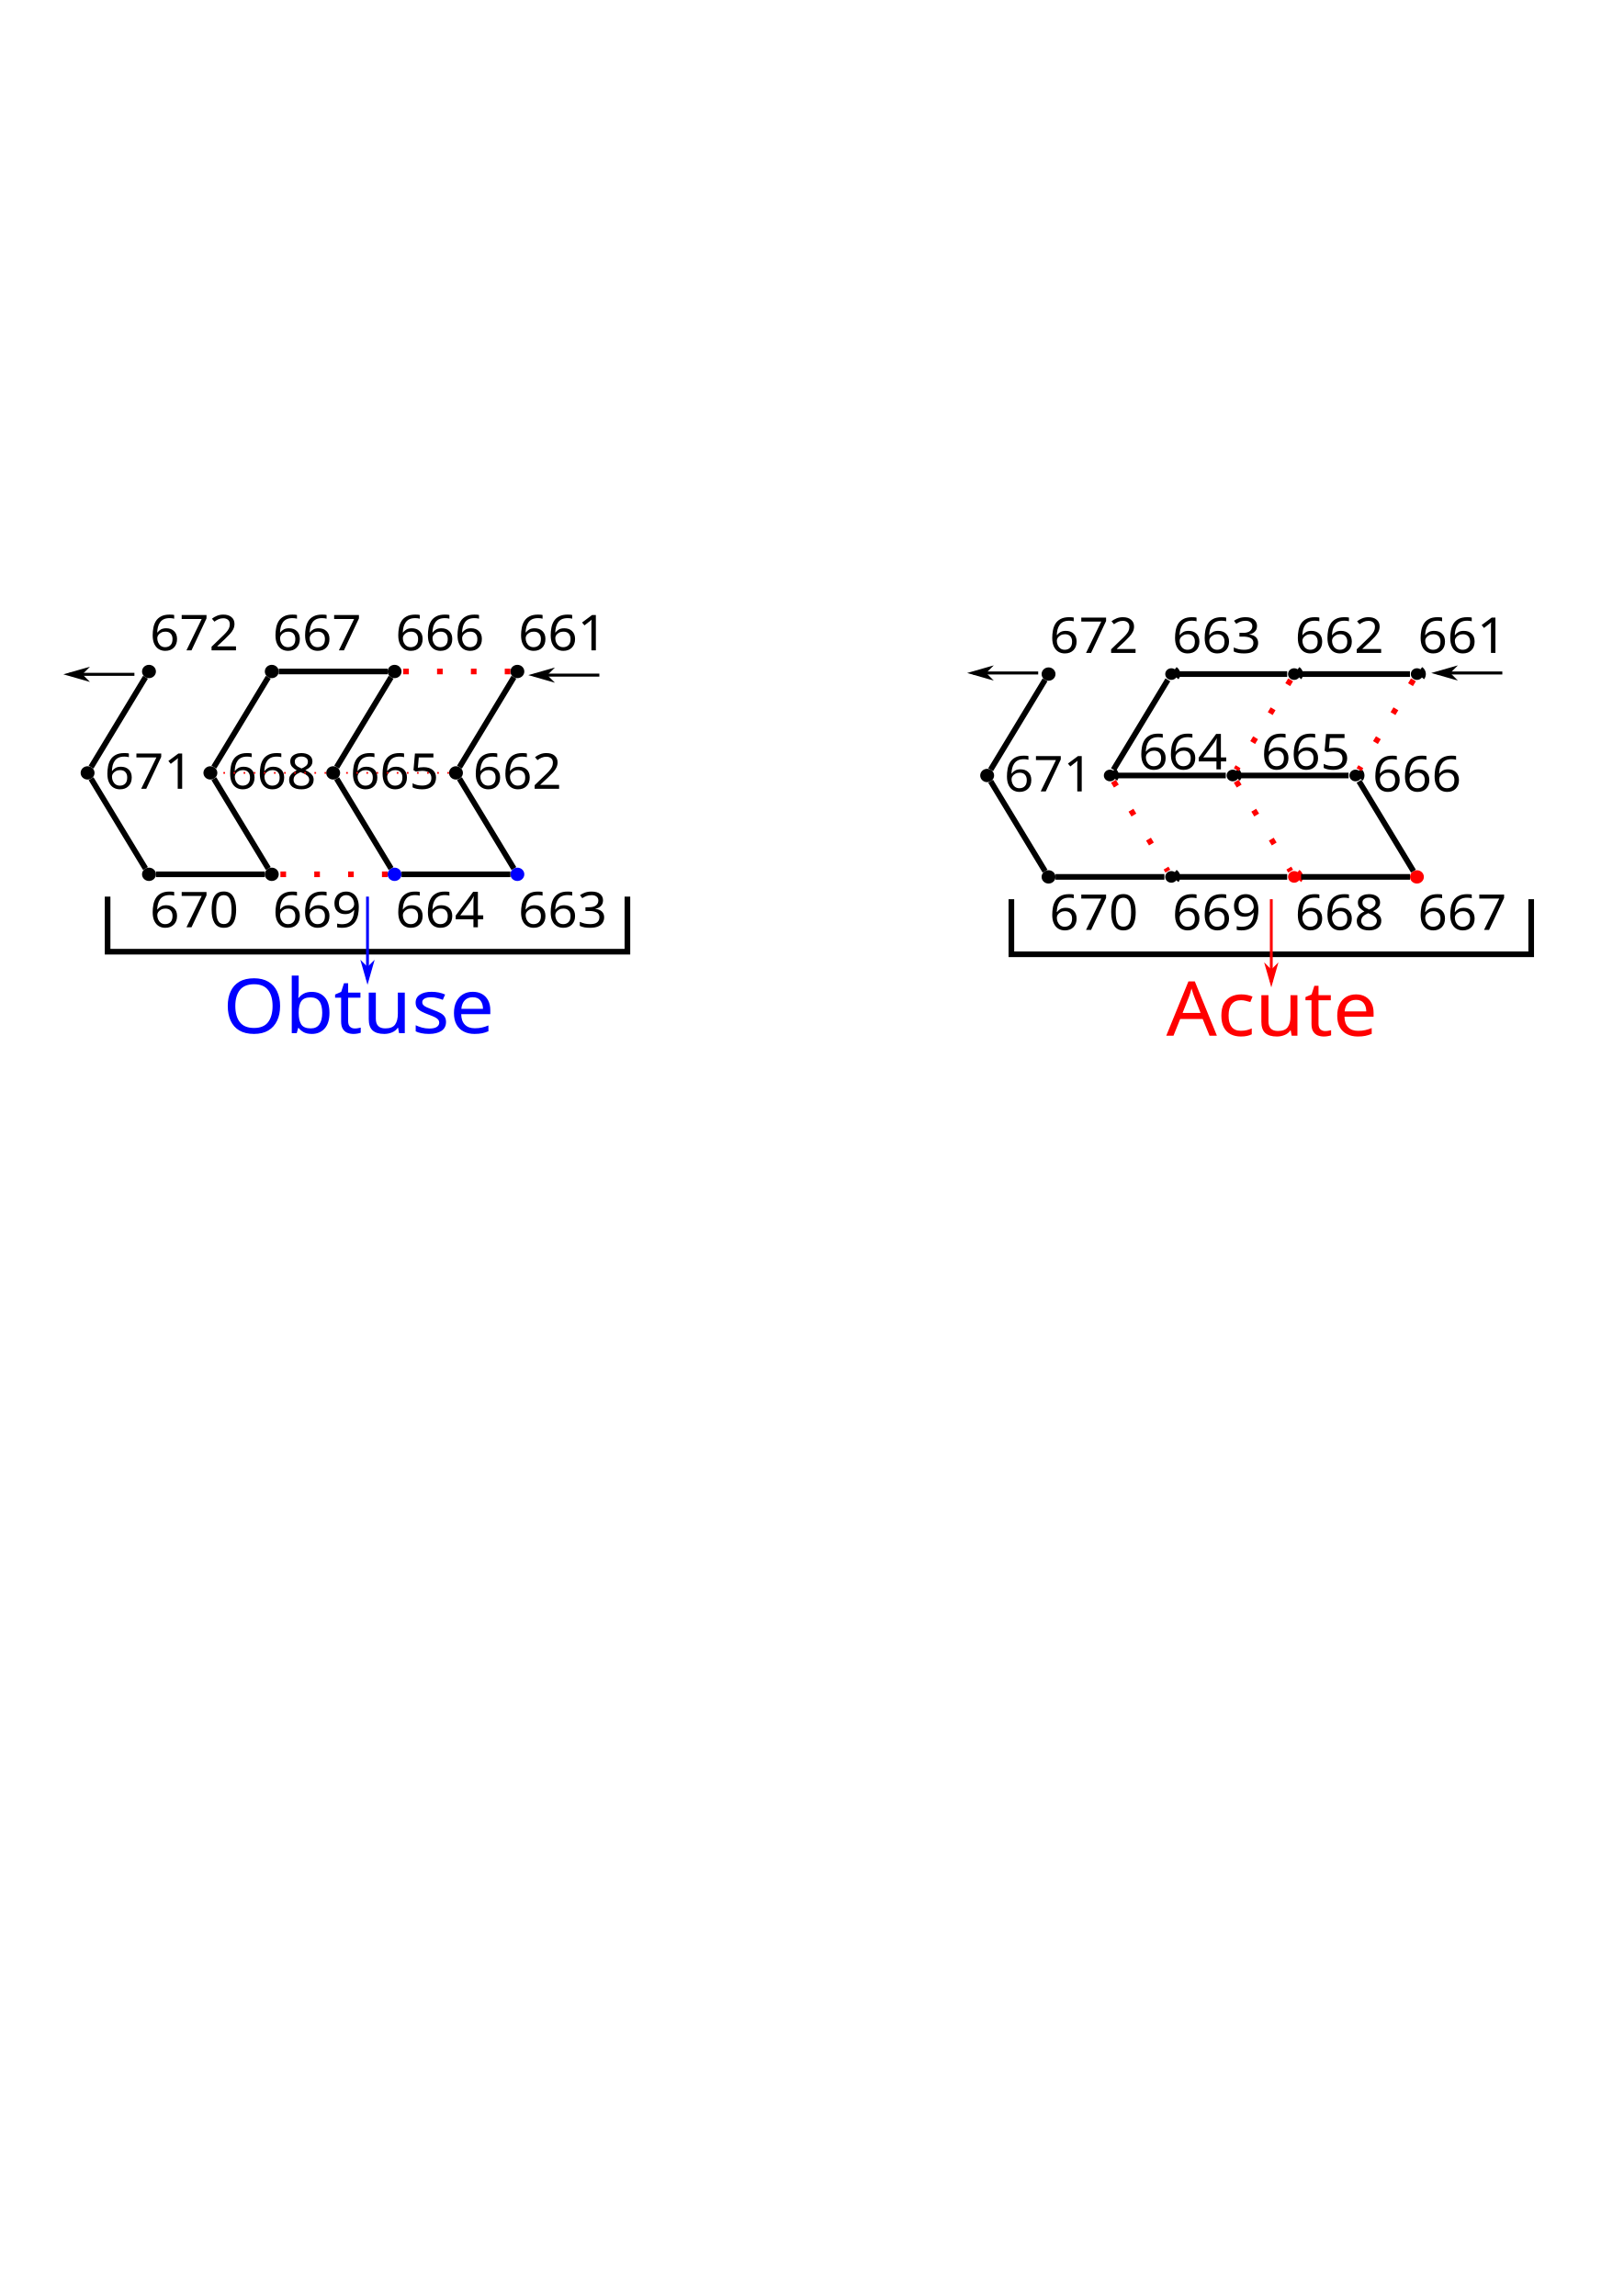
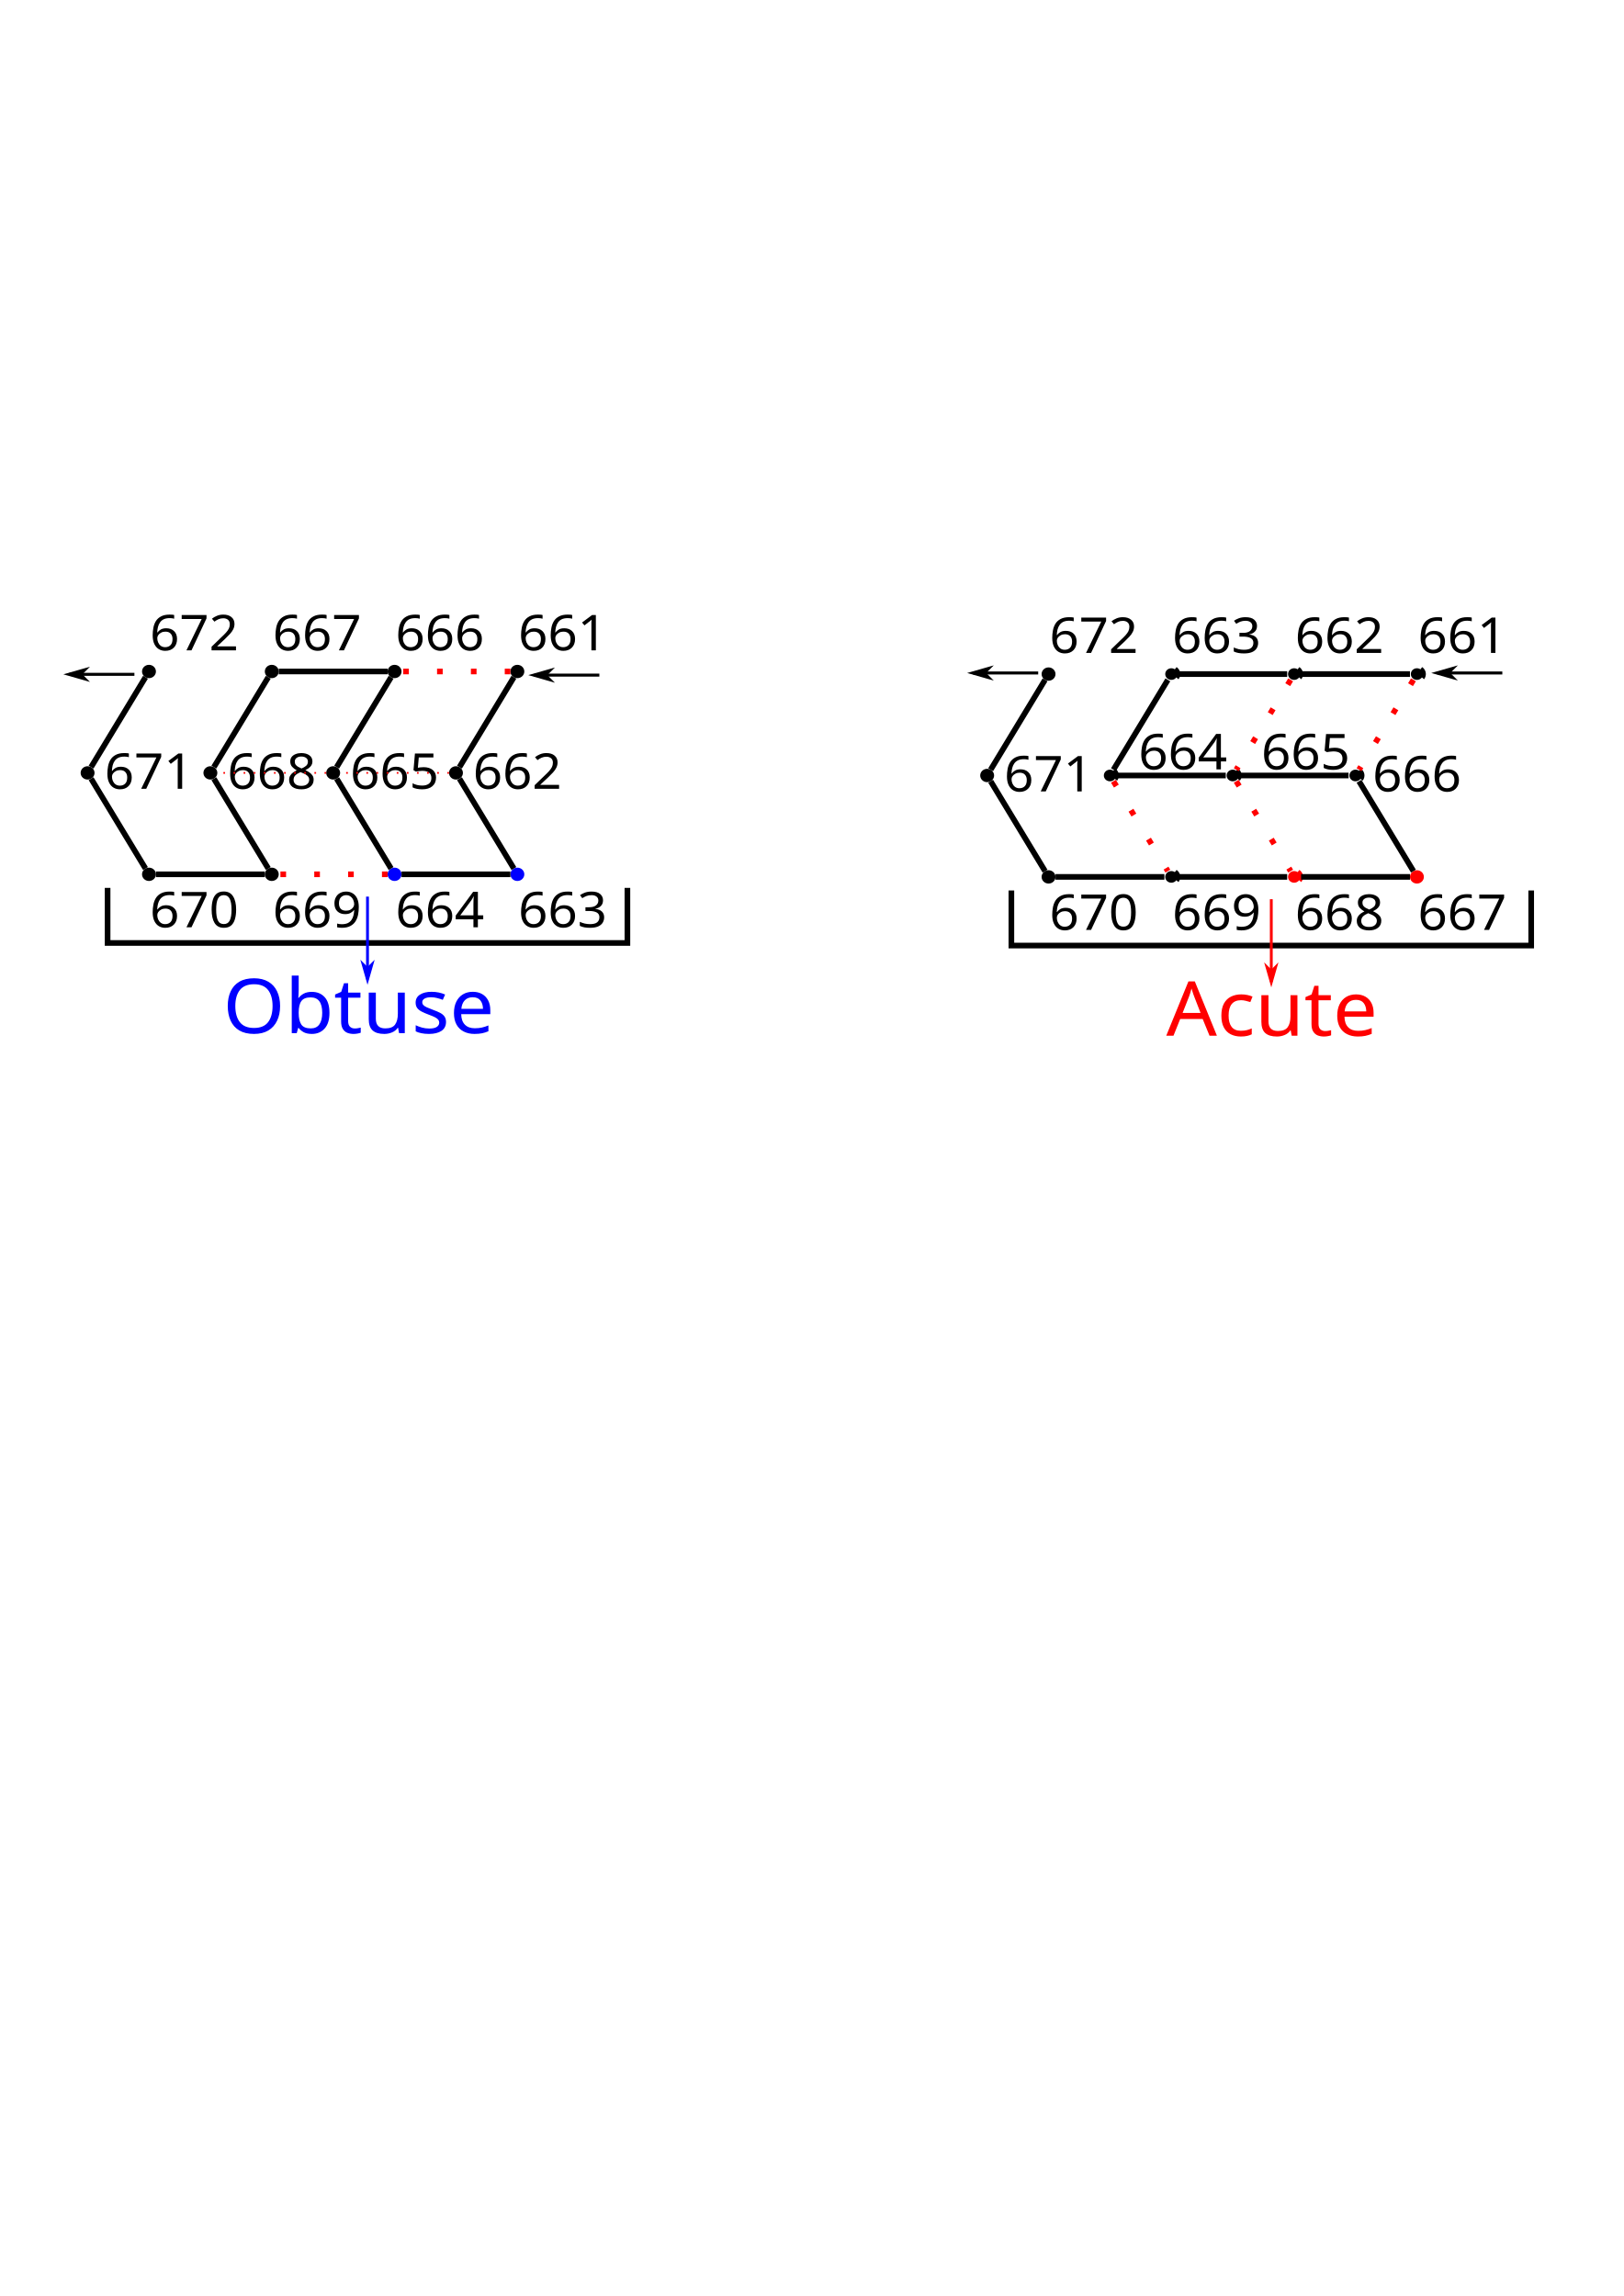
<svg xmlns="http://www.w3.org/2000/svg" width="210mm" height="297mm" viewBox="0 0 744.094 1052.362" id="svg12382" version="1.1">
  <defs id="defs12384">
    <marker style="overflow:visible;" id="marker18032" refX="0.0" refY="0.0" orient="auto">
      <path transform="scale(0.4) rotate(180) translate(10,0)" style="fill-rule:evenodd;stroke:#ff0000;stroke-width:1pt;stroke-opacity:1;fill:#ff0000;fill-opacity:1" d="M 0.0,0.0 L 5.0,-5.0 L -12.5,0.0 L 5.0,5.0 L 0.0,0.0 z " id="path18034" />
    </marker>
    <marker orient="auto" refY="0.0" refX="0.0" id="marker17972" style="overflow:visible;">
      <path id="path17974" d="M 0.0,0.0 L 5.0,-5.0 L -12.5,0.0 L 5.0,5.0 L 0.0,0.0 z " style="fill-rule:evenodd;stroke:#0000ff;stroke-width:1pt;stroke-opacity:1;fill:#0000ff;fill-opacity:1" transform="scale(0.4) rotate(180) translate(10,0)" />
    </marker>
    <marker style="overflow:visible;" id="marker17061" refX="0.0" refY="0.0" orient="auto">
      <path transform="scale(0.4) rotate(180) translate(10,0)" style="fill-rule:evenodd;stroke:#000000;stroke-width:1pt;stroke-opacity:1;fill:#000000;fill-opacity:1" d="M 0.0,0.0 L 5.0,-5.0 L -12.5,0.0 L 5.0,5.0 L 0.0,0.0 z " id="path17063" />
    </marker>
    <marker orient="auto" refY="0.0" refX="0.0" id="marker16333" style="overflow:visible;">
      <path id="path16335" d="M 0.0,0.0 L 5.0,-5.0 L -12.5,0.0 L 5.0,5.0 L 0.0,0.0 z " style="fill-rule:evenodd;stroke:#000000;stroke-width:1pt;stroke-opacity:1;fill:#000000;fill-opacity:1" transform="scale(0.4) rotate(180) translate(10,0)" />
    </marker>
    <marker style="overflow:visible;" id="marker15497" refX="0.0" refY="0.0" orient="auto">
      <path transform="scale(0.4) rotate(180) translate(10,0)" style="fill-rule:evenodd;stroke:#000000;stroke-width:1pt;stroke-opacity:1;fill:#000000;fill-opacity:1" d="M 0.0,0.0 L 5.0,-5.0 L -12.5,0.0 L 5.0,5.0 L 0.0,0.0 z " id="path15499" />
    </marker>
    <marker orient="auto" refY="0.0" refX="0.0" id="Arrow1Mend" style="overflow:visible;">
      <path id="path14784" d="M 0.0,0.0 L 5.0,-5.0 L -12.5,0.0 L 5.0,5.0 L 0.0,0.0 z " style="fill-rule:evenodd;stroke:#000000;stroke-width:1pt;stroke-opacity:1;fill:#000000;fill-opacity:1" transform="scale(0.4) rotate(180) translate(10,0)" />
    </marker>
    <marker orient="auto" refY="0.0" refX="0.0" id="Arrow1Lend" style="overflow:visible;">
      <path id="path14778" d="M 0.0,0.0 L 5.0,-5.0 L -12.5,0.0 L 5.0,5.0 L 0.0,0.0 z " style="fill-rule:evenodd;stroke:#000000;stroke-width:1pt;stroke-opacity:1;fill:#000000;fill-opacity:1" transform="scale(0.8) rotate(180) translate(12.5,0)" />
    </marker>
    <clipPath id="clipPath12967" clipPathUnits="userSpaceOnUse">
      <path id="path12969" d="M 0,0 612,0 612,792 0,792 0,0 Z" />
    </clipPath>
  </defs>
  <g id="layer1">
    <g transform="matrix(2.16,0,0,-2.16,-186.9042,1405.076)" id="g12959">
      <g id="g12961" />
      <g id="g12963">
        <g clip-path="url(#clipPath12967)" id="g12965">
          <g id="g19782">
            <path id="path13331" style="fill:#0000ff;fill-opacity:1;fill-rule:nonzero;stroke:#0000ff;stroke-width:0.358;stroke-linecap:butt;stroke-linejoin:miter;stroke-miterlimit:10;stroke-dasharray:none;stroke-opacity:1" d="m 197.59,464.972 c 0,0.682 -0.58,1.235 -1.295,1.235 -0.715,0 -1.295,-0.553 -1.295,-1.235 0,-0.682 0.58,-1.235 1.295,-1.235 0.715,0 1.295,0.553 1.295,1.235 z" />
            <text y="-464.584" x="191.882" id="text13335" style="font-variant:normal;font-weight:normal;font-size:10.731px;font-family:CMR12;-inkscape-font-specification:CMR12;writing-mode:lr-tb;fill:#000000;fill-opacity:1;fill-rule:nonzero;stroke:none" transform="scale(1.023922,-0.9766365)">
              <tspan id="tspan13337" y="-464.584" x="191.882 197.135 202.389">663</tspan>
            </text>
            <path id="path13341" style="fill:#000000;fill-opacity:1;fill-rule:nonzero;stroke:#000000;stroke-width:0.358;stroke-linecap:butt;stroke-linejoin:miter;stroke-miterlimit:10;stroke-dasharray:none;stroke-opacity:1" d="m 184.564,486.492 c 0,0.682 -0.58,1.235 -1.295,1.235 -0.715,0 -1.295,-0.553 -1.295,-1.235 0,-0.682 0.58,-1.235 1.295,-1.235 0.715,0 1.295,0.553 1.295,1.235 z" />
            <text y="-494.672" x="182.496" id="text13345" style="font-variant:normal;font-weight:normal;font-size:10.731px;font-family:CMR12;-inkscape-font-specification:CMR12;writing-mode:lr-tb;fill:#000000;fill-opacity:1;fill-rule:nonzero;stroke:none" transform="scale(1.023922,-0.9766365)">
              <tspan id="tspan13347" y="-494.672" x="182.496 187.75 193.003">662</tspan>
            </text>
            <path id="path13351" style="fill:#000000;fill-opacity:1;fill-rule:nonzero;stroke:#000000;stroke-width:0.358;stroke-linecap:butt;stroke-linejoin:miter;stroke-miterlimit:10;stroke-dasharray:none;stroke-opacity:1" d="m 171.537,508.011 c 0,0.682 -0.58,1.235 -1.295,1.235 -0.715,0 -1.295,-0.553 -1.295,-1.235 0,-0.682 0.58,-1.235 1.295,-1.235 0.715,0 1.295,0.553 1.295,1.235 z" />
            <text y="-524.76" x="166.438" id="text13355" style="font-variant:normal;font-weight:normal;font-size:10.731px;font-family:CMR12;-inkscape-font-specification:CMR12;writing-mode:lr-tb;fill:#000000;fill-opacity:1;fill-rule:nonzero;stroke:none" transform="scale(1.023922,-0.9766365)">
              <tspan id="tspan13357" y="-524.76" x="166.438 171.692 176.946">666</tspan>
            </text>
            <path id="path13361" style="fill:#000000;fill-opacity:1;fill-rule:nonzero;stroke:#000000;stroke-width:0.358;stroke-linecap:butt;stroke-linejoin:miter;stroke-miterlimit:10;stroke-dasharray:none;stroke-opacity:1" d="m 197.59,508.011 c 0,0.682 -0.58,1.235 -1.295,1.235 -0.715,0 -1.295,-0.553 -1.295,-1.235 0,-0.682 0.58,-1.235 1.295,-1.235 0.715,0 1.295,0.553 1.295,1.235 z" />
            <text y="-524.76" x="191.882" id="text13365" style="font-variant:normal;font-weight:normal;font-size:10.731px;font-family:CMR12;-inkscape-font-specification:CMR12;writing-mode:lr-tb;fill:#000000;fill-opacity:1;fill-rule:nonzero;stroke:none" transform="scale(1.023922,-0.9766365)">
              <tspan id="tspan13367" y="-524.76" x="191.882 197.135 202.389">661</tspan>
            </text>
            <path id="path13371" style="fill:#000000;fill-opacity:1;fill-rule:nonzero;stroke:#000000;stroke-width:0.358;stroke-linecap:butt;stroke-linejoin:miter;stroke-miterlimit:10;stroke-dasharray:none;stroke-opacity:1" d="m 145.485,508.011 c 0,0.682 -0.58,1.235 -1.295,1.235 -0.715,0 -1.295,-0.553 -1.295,-1.235 0,-0.682 0.58,-1.235 1.295,-1.235 0.715,0 1.295,0.553 1.295,1.235 z" />
            <text y="-524.76" x="140.995" id="text13375" style="font-variant:normal;font-weight:normal;font-size:10.731px;font-family:CMR12;-inkscape-font-specification:CMR12;writing-mode:lr-tb;fill:#000000;fill-opacity:1;fill-rule:nonzero;stroke:none" transform="scale(1.023922,-0.9766365)">
              <tspan id="tspan13377" y="-524.76" x="140.995 146.248 151.502">667</tspan>
            </text>
            <path id="path13381" style="fill:#000000;fill-opacity:1;fill-rule:nonzero;stroke:#000000;stroke-width:0.358;stroke-linecap:butt;stroke-linejoin:miter;stroke-miterlimit:10;stroke-dasharray:none;stroke-opacity:1" d="m 119.433,508.011 c 0,0.682 -0.58,1.235 -1.295,1.235 -0.715,0 -1.295,-0.553 -1.295,-1.235 0,-0.682 0.58,-1.235 1.295,-1.235 0.715,0 1.295,0.553 1.295,1.235 z" />
            <text y="-524.76" x="115.551" id="text13385" style="font-variant:normal;font-weight:normal;font-size:10.731px;font-family:CMR12;-inkscape-font-specification:CMR12;writing-mode:lr-tb;fill:#000000;fill-opacity:1;fill-rule:nonzero;stroke:none" transform="scale(1.023922,-0.9766365)">
              <tspan id="tspan13387" y="-524.76" x="115.551 120.805 126.058">672</tspan>
            </text>
            <path id="path13391" style="fill:#000000;fill-opacity:1;fill-rule:nonzero;stroke:#000000;stroke-width:0.358;stroke-linecap:butt;stroke-linejoin:miter;stroke-miterlimit:10;stroke-dasharray:none;stroke-opacity:1" d="m 158.511,486.492 c 0,0.682 -0.58,1.235 -1.295,1.235 -0.715,0 -1.295,-0.553 -1.295,-1.235 0,-0.682 0.58,-1.235 1.295,-1.235 0.715,0 1.295,0.553 1.295,1.235 z" />
            <text y="-494.672" x="157.052" id="text13395" style="font-variant:normal;font-weight:normal;font-size:10.731px;font-family:CMR12;-inkscape-font-specification:CMR12;writing-mode:lr-tb;fill:#000000;fill-opacity:1;fill-rule:nonzero;stroke:none" transform="scale(1.023922,-0.9766365)">
              <tspan id="tspan13397" y="-494.672" x="157.052 162.306 167.56">665</tspan>
            </text>
            <path id="path13401" style="fill:#000000;fill-opacity:1;fill-rule:nonzero;stroke:#000000;stroke-width:0.358;stroke-linecap:butt;stroke-linejoin:miter;stroke-miterlimit:10;stroke-dasharray:none;stroke-opacity:1" d="m 132.459,486.492 c 0,0.682 -0.58,1.235 -1.295,1.235 -0.715,0 -1.295,-0.553 -1.295,-1.235 0,-0.682 0.58,-1.235 1.295,-1.235 0.715,0 1.295,0.553 1.295,1.235 z" />
            <text y="-494.672" x="131.609" id="text13405" style="font-variant:normal;font-weight:normal;font-size:10.731px;font-family:CMR12;-inkscape-font-specification:CMR12;writing-mode:lr-tb;fill:#000000;fill-opacity:1;fill-rule:nonzero;stroke:none" transform="scale(1.023922,-0.9766365)">
              <tspan id="tspan13407" y="-494.672" x="131.609 136.862 142.116">668</tspan>
            </text>
            <path id="path13411" style="fill:#000000;fill-opacity:1;fill-rule:nonzero;stroke:#000000;stroke-width:0.358;stroke-linecap:butt;stroke-linejoin:miter;stroke-miterlimit:10;stroke-dasharray:none;stroke-opacity:1" d="m 106.407,486.492 c 0,0.682 -0.58,1.235 -1.295,1.235 -0.715,0 -1.295,-0.553 -1.295,-1.235 0,-0.682 0.58,-1.235 1.295,-1.235 0.715,0 1.295,0.553 1.295,1.235 z" />
            <text y="-494.672" x="106.165" id="text13415" style="font-variant:normal;font-weight:normal;font-size:10.731px;font-family:CMR12;-inkscape-font-specification:CMR12;writing-mode:lr-tb;fill:#000000;fill-opacity:1;fill-rule:nonzero;stroke:none" transform="scale(1.023922,-0.9766365)">
              <tspan id="tspan13417" y="-494.672" x="106.165 111.419 116.672">671</tspan>
            </text>
            <path id="path13421" style="fill:#0000ff;fill-opacity:1;fill-rule:nonzero;stroke:#0000ff;stroke-width:0.358;stroke-linecap:butt;stroke-linejoin:miter;stroke-miterlimit:10;stroke-dasharray:none;stroke-opacity:1" d="m 171.537,464.972 c 0,0.682 -0.58,1.235 -1.295,1.235 -0.715,0 -1.295,-0.553 -1.295,-1.235 0,-0.682 0.58,-1.235 1.295,-1.235 0.715,0 1.295,0.553 1.295,1.235 z" />
            <text y="-464.584" x="166.438" id="text13425" style="font-variant:normal;font-weight:normal;font-size:10.731px;font-family:CMR12;-inkscape-font-specification:CMR12;writing-mode:lr-tb;fill:#000000;fill-opacity:1;fill-rule:nonzero;stroke:none" transform="scale(1.023922,-0.9766365)">
              <tspan id="tspan13427" y="-464.584" x="166.438 171.692 176.946">664</tspan>
            </text>
            <path id="path13431" style="fill:#000000;fill-opacity:1;fill-rule:nonzero;stroke:#000000;stroke-width:0.358;stroke-linecap:butt;stroke-linejoin:miter;stroke-miterlimit:10;stroke-dasharray:none;stroke-opacity:1" d="m 145.485,464.972 c 0,0.682 -0.58,1.235 -1.295,1.235 -0.715,0 -1.295,-0.553 -1.295,-1.235 0,-0.682 0.58,-1.235 1.295,-1.235 0.715,0 1.295,0.553 1.295,1.235 z" />
            <text y="-464.584" x="140.995" id="text13435" style="font-variant:normal;font-weight:normal;font-size:10.731px;font-family:CMR12;-inkscape-font-specification:CMR12;writing-mode:lr-tb;fill:#000000;fill-opacity:1;fill-rule:nonzero;stroke:none" transform="scale(1.023922,-0.9766365)">
              <tspan id="tspan13437" y="-464.584" x="140.995 146.248 151.502">669</tspan>
            </text>
            <path id="path13441" style="fill:#000000;fill-opacity:1;fill-rule:nonzero;stroke:#000000;stroke-width:0.358;stroke-linecap:butt;stroke-linejoin:miter;stroke-miterlimit:10;stroke-dasharray:none;stroke-opacity:1" d="m 119.433,464.972 c 0,0.682 -0.58,1.235 -1.295,1.235 -0.715,0 -1.295,-0.553 -1.295,-1.235 0,-0.682 0.58,-1.235 1.295,-1.235 0.715,0 1.295,0.553 1.295,1.235 z" />
            <text y="-464.584" x="115.551" id="text13445" style="font-variant:normal;font-weight:normal;font-size:10.731px;font-family:CMR12;-inkscape-font-specification:CMR12;writing-mode:lr-tb;fill:#000000;fill-opacity:1;fill-rule:nonzero;stroke:none" transform="scale(1.023922,-0.9766365)">
              <tspan id="tspan13447" y="-464.584" x="115.551 120.805 126.058">670</tspan>
            </text>
            <path id="path13451" style="fill:none;stroke:#000000;stroke-width:1.197;stroke-linecap:butt;stroke-linejoin:miter;stroke-miterlimit:10;stroke-dasharray:none;stroke-opacity:1" d="m 195.553,506.787 -11.543,-19.07 m 1e-5,-2.45 11.543,-19.07 m -0.737,-1.225 -23.096,0 m -2.22,1.225 -11.543,19.07 m 0,2.45 11.543,19.07 m -0.737,1.225 -23.096,0 m -2.22,-1.225 -11.543,-19.07 m 2e-5,-2.45 11.543,-19.07 m -0.737,-1.225 -23.096,0 m -2.22,1.225 -11.543,19.07 m 2e-5,2.45 11.543,19.07" />
            <path id="path13455" style="fill:none;stroke:#ff0000;stroke-width:1.197;stroke-linecap:butt;stroke-linejoin:miter;stroke-miterlimit:10;stroke-dasharray:1.197, 5.984;stroke-dashoffset:0;stroke-opacity:1" d="m 194.816,508.011 -23.096,0" />
            <path id="path13459" style="fill:none;stroke:#ff0000;stroke-width:0.358;stroke-linecap:butt;stroke-linejoin:miter;stroke-miterlimit:10;stroke-dasharray:0.358, 1.788;stroke-dashoffset:0;stroke-opacity:1" d="m 181.79,486.492 -23.096,0" />
            <path id="path13463" style="fill:none;stroke:#ff0000;stroke-width:1.197;stroke-linecap:butt;stroke-linejoin:miter;stroke-miterlimit:10;stroke-dasharray:1.197, 5.984;stroke-dashoffset:0;stroke-opacity:1" d="m 168.764,464.972 -23.096,0" />
            <path id="path13467" style="fill:none;stroke:#ff0000;stroke-width:0.358;stroke-linecap:butt;stroke-linejoin:miter;stroke-miterlimit:10;stroke-dasharray:0.358, 1.788;stroke-dashoffset:0;stroke-opacity:1" d="m 155.738,486.492 -23.096,0" />
            <path id="path15387" d="m 213.69,507.241 -13.822,0" style="fill:none;fill-rule:evenodd;stroke:#000000;stroke-width:0.636;stroke-linecap:butt;stroke-linejoin:miter;stroke-miterlimit:4;stroke-dasharray:none;stroke-opacity:1;marker-end:url(#Arrow1Mend)" />
            <path style="fill:none;fill-rule:evenodd;stroke:#000000;stroke-width:0.636;stroke-linecap:butt;stroke-linejoin:miter;stroke-miterlimit:4;stroke-dasharray:none;stroke-opacity:1;marker-end:url(#marker17061)" d="m 115.046,507.408 -13.822,0" id="use17057" />
-             <path id="path17960" d="m 219.642,460.239 0,-11.688 -110.285,0 0,11.688" style="fill:none;fill-rule:evenodd;stroke:#000000;stroke-width:1.197px;stroke-linecap:butt;stroke-linejoin:miter;stroke-opacity:1" />
+             <path id="path17960" d="m 219.642,462.091 0,-11.688 -110.285,0 0,11.688" style="fill:none;fill-rule:evenodd;stroke:#000000;stroke-width:1.197;stroke-linecap:butt;stroke-linejoin:miter;stroke-opacity:1;stroke-miterlimit:4;stroke-dasharray:none" />
            <path id="path17964" d="m 164.499,460.239 0,-17.532" style="fill:none;fill-rule:evenodd;stroke:#0000ff;stroke-width:0.598;stroke-linecap:butt;stroke-linejoin:miter;stroke-miterlimit:4;stroke-dasharray:none;stroke-opacity:1;marker-end:url(#marker17972)" />
            <text transform="scale(1.023922,-0.9766365)" id="text18110" y="-441.586" x="130.703" style="font-style:normal;font-weight:normal;font-size:16.455px;line-height:125%;font-family:sans-serif;letter-spacing:0px;word-spacing:0px;fill:#0000ff;fill-opacity:1;stroke:none;stroke-width:1px;stroke-linecap:butt;stroke-linejoin:miter;stroke-opacity:1" xml:space="preserve">
              <tspan y="-441.586" x="130.703" id="tspan18112">Obtuse</tspan>
            </text>
            <path id="path13471" style="fill:#ff0000;fill-opacity:1;fill-rule:nonzero;stroke:#ff0000;stroke-width:0.358;stroke-linecap:butt;stroke-linejoin:miter;stroke-miterlimit:10;stroke-dasharray:none;stroke-opacity:1" d="m 388.443,464.423 c 0,0.682 -0.58,1.235 -1.295,1.235 -0.715,0 -1.295,-0.553 -1.295,-1.235 0,-0.682 0.58,-1.235 1.295,-1.235 0.715,0 1.295,0.553 1.295,1.235 z" />
            <text y="-464.022" x="378.276" id="text13475" style="font-variant:normal;font-weight:normal;font-size:10.731px;font-family:CMR12;-inkscape-font-specification:CMR12;writing-mode:lr-tb;fill:#000000;fill-opacity:1;fill-rule:nonzero;stroke:none" transform="scale(1.023922,-0.9766365)">
              <tspan id="tspan13477" y="-464.022" x="378.276 383.53 388.784">667</tspan>
            </text>
            <path id="path13481" style="fill:#000000;fill-opacity:1;fill-rule:nonzero;stroke:#000000;stroke-width:1.197;stroke-linecap:butt;stroke-linejoin:miter;stroke-miterlimit:10;stroke-dasharray:1.197, 5.984;stroke-dashoffset:0;stroke-opacity:1" d="m 375.417,485.942 c 0,0.682 -0.58,1.235 -1.295,1.235 -0.715,0 -1.295,-0.553 -1.295,-1.235 0,-0.682 0.58,-1.235 1.295,-1.235 0.715,0 1.295,0.553 1.295,1.235 z" />
            <text y="-494.11" x="368.89" id="text13485" style="font-variant:normal;font-weight:normal;font-size:10.731px;font-family:CMR12;-inkscape-font-specification:CMR12;writing-mode:lr-tb;fill:#000000;fill-opacity:1;fill-rule:nonzero;stroke:none" transform="scale(1.023922,-0.9766365)">
              <tspan id="tspan13487" y="-494.11" x="368.89 374.144 379.398">666</tspan>
            </text>
            <path id="path13491" style="fill:#000000;fill-opacity:1;fill-rule:nonzero;stroke:#000000;stroke-width:1.197;stroke-linecap:butt;stroke-linejoin:miter;stroke-miterlimit:10;stroke-dasharray:1.197, 5.984;stroke-dashoffset:0;stroke-opacity:1" d="m 362.391,507.462 c 0,0.682 -0.58,1.235 -1.295,1.235 -0.715,0 -1.295,-0.553 -1.295,-1.235 0,-0.682 0.58,-1.235 1.295,-1.235 0.715,0 1.295,0.553 1.295,1.235 z" />
            <text y="-524.197" x="352.833" id="text13495" style="font-variant:normal;font-weight:normal;font-size:10.731px;font-family:CMR12;-inkscape-font-specification:CMR12;writing-mode:lr-tb;fill:#000000;fill-opacity:1;fill-rule:nonzero;stroke:none" transform="scale(1.023922,-0.9766365)">
              <tspan id="tspan13497" y="-524.197" x="352.833 358.086 363.34">662</tspan>
            </text>
            <path id="path13501" style="fill:#000000;fill-opacity:1;fill-rule:nonzero;stroke:#000000;stroke-width:1.197;stroke-linecap:butt;stroke-linejoin:miter;stroke-miterlimit:10;stroke-dasharray:1.197, 5.984;stroke-dashoffset:0;stroke-opacity:1" d="m 388.443,507.462 c 0,0.682 -0.58,1.235 -1.295,1.235 -0.715,0 -1.295,-0.553 -1.295,-1.235 0,-0.682 0.58,-1.235 1.295,-1.235 0.715,0 1.295,0.553 1.295,1.235 z" />
            <text y="-524.197" x="378.276" id="text13505" style="font-variant:normal;font-weight:normal;font-size:10.731px;font-family:CMR12;-inkscape-font-specification:CMR12;writing-mode:lr-tb;fill:#000000;fill-opacity:1;fill-rule:nonzero;stroke:none" transform="scale(1.023922,-0.9766365)">
              <tspan id="tspan13507" y="-524.197" x="378.276 383.53 388.784">661</tspan>
            </text>
            <path id="path13511" style="fill:#000000;fill-opacity:1;fill-rule:nonzero;stroke:#000000;stroke-width:1.197;stroke-linecap:butt;stroke-linejoin:miter;stroke-miterlimit:10;stroke-dasharray:1.197, 5.984;stroke-dashoffset:0;stroke-opacity:1" d="m 336.339,507.462 c 0,0.682 -0.58,1.235 -1.295,1.235 -0.715,0 -1.295,-0.553 -1.295,-1.235 0,-0.682 0.58,-1.235 1.295,-1.235 0.715,0 1.295,0.553 1.295,1.235 z" />
            <text y="-524.197" x="327.389" id="text13515" style="font-variant:normal;font-weight:normal;font-size:10.731px;font-family:CMR12;-inkscape-font-specification:CMR12;writing-mode:lr-tb;fill:#000000;fill-opacity:1;fill-rule:nonzero;stroke:none" transform="scale(1.023922,-0.9766365)">
              <tspan id="tspan13517" y="-524.197" x="327.389 332.643 337.896">663</tspan>
            </text>
            <path id="path13521" style="fill:#000000;fill-opacity:1;fill-rule:nonzero;stroke:#000000;stroke-width:0.358;stroke-linecap:butt;stroke-linejoin:miter;stroke-miterlimit:10;stroke-dasharray:none;stroke-opacity:1" d="m 310.287,507.462 c 0,0.682 -0.58,1.235 -1.295,1.235 -0.715,0 -1.295,-0.553 -1.295,-1.235 0,-0.682 0.58,-1.235 1.295,-1.235 0.715,0 1.295,0.553 1.295,1.235 z" />
            <text y="-524.197" x="301.945" id="text13525" style="font-variant:normal;font-weight:normal;font-size:10.731px;font-family:CMR12;-inkscape-font-specification:CMR12;writing-mode:lr-tb;fill:#000000;fill-opacity:1;fill-rule:nonzero;stroke:none" transform="scale(1.023922,-0.9766365)">
              <tspan id="tspan13527" y="-524.197" x="301.945 307.199 312.453">672</tspan>
            </text>
            <path id="path13531" style="fill:#000000;fill-opacity:1;fill-rule:nonzero;stroke:#000000;stroke-width:1.197;stroke-linecap:butt;stroke-linejoin:miter;stroke-miterlimit:10;stroke-dasharray:1.197, 5.984;stroke-dashoffset:0;stroke-opacity:1" d="m 349.365,485.942 c 0,0.682 -0.58,1.235 -1.295,1.235 -0.715,0 -1.295,-0.553 -1.295,-1.235 0,-0.682 0.58,-1.235 1.295,-1.235 0.715,0 1.295,0.553 1.295,1.235 z" />
            <text y="-498.897" x="345.84" id="text13535" style="font-variant:normal;font-weight:normal;font-size:10.731px;font-family:CMR12;-inkscape-font-specification:CMR12;writing-mode:lr-tb;fill:#000000;fill-opacity:1;fill-rule:nonzero;stroke:none;stroke-width:0.8;stroke-miterlimit:10;stroke-dasharray:0.8, 4;stroke-dashoffset:0" transform="scale(1.023922,-0.9766365)">
              <tspan id="tspan13537" y="-498.897" x="345.84 351.094 356.348">665</tspan>
            </text>
            <path id="path13541" style="fill:#000000;fill-opacity:1;fill-rule:nonzero;stroke:#000000;stroke-width:1.197;stroke-linecap:butt;stroke-linejoin:miter;stroke-miterlimit:10;stroke-dasharray:1.197, 5.984;stroke-dashoffset:0;stroke-opacity:1" d="m 323.313,485.942 c 0,0.682 -0.58,1.235 -1.295,1.235 -0.715,0 -1.295,-0.553 -1.295,-1.235 0,-0.682 0.58,-1.235 1.295,-1.235 0.715,0 1.295,0.553 1.295,1.235 z" />
            <text y="-498.897" x="320.396" id="text13545" style="font-variant:normal;font-weight:normal;font-size:10.731px;font-family:CMR12;-inkscape-font-specification:CMR12;writing-mode:lr-tb;fill:#000000;fill-opacity:1;fill-rule:nonzero;stroke:none;stroke-width:0.8;stroke-miterlimit:10;stroke-dasharray:0.8, 4;stroke-dashoffset:0" transform="scale(1.023922,-0.9766365)">
              <tspan id="tspan13547" y="-498.897" x="320.396 325.65 330.904">664</tspan>
            </text>
            <path id="path13551" style="fill:#000000;fill-opacity:1;fill-rule:nonzero;stroke:#000000;stroke-width:0.358;stroke-linecap:butt;stroke-linejoin:miter;stroke-miterlimit:10;stroke-dasharray:none;stroke-opacity:1" d="m 297.261,485.942 c 0,0.682 -0.58,1.235 -1.295,1.235 -0.715,0 -1.295,-0.553 -1.295,-1.235 0,-0.682 0.58,-1.235 1.295,-1.235 0.715,0 1.295,0.553 1.295,1.235 z" />
            <text y="-494.11" x="292.559" id="text13555" style="font-variant:normal;font-weight:normal;font-size:10.731px;font-family:CMR12;-inkscape-font-specification:CMR12;writing-mode:lr-tb;fill:#000000;fill-opacity:1;fill-rule:nonzero;stroke:none" transform="scale(1.023922,-0.9766365)">
              <tspan id="tspan13557" y="-494.11" x="292.559 297.813 303.067">671</tspan>
            </text>
            <path id="path13561" style="fill:#ff0000;fill-opacity:1;fill-rule:nonzero;stroke:#ff0000;stroke-width:1.197;stroke-linecap:butt;stroke-linejoin:miter;stroke-miterlimit:10;stroke-dasharray:1.197, 5.984;stroke-dashoffset:0;stroke-opacity:1" d="m 362.391,464.423 c 0,0.682 -0.58,1.235 -1.295,1.235 -0.715,0 -1.295,-0.553 -1.295,-1.235 0,-0.682 0.58,-1.235 1.295,-1.235 0.715,0 1.295,0.553 1.295,1.235 z" />
            <text y="-464.022" x="352.833" id="text13565" style="font-variant:normal;font-weight:normal;font-size:10.731px;font-family:CMR12;-inkscape-font-specification:CMR12;writing-mode:lr-tb;fill:#000000;fill-opacity:1;fill-rule:nonzero;stroke:none" transform="scale(1.023922,-0.9766365)">
              <tspan id="tspan13567" y="-464.022" x="352.833 358.086 363.34">668</tspan>
            </text>
            <path id="path13571" style="fill:#000000;fill-opacity:1;fill-rule:nonzero;stroke:#000000;stroke-width:1.197;stroke-linecap:butt;stroke-linejoin:miter;stroke-miterlimit:10;stroke-dasharray:1.197, 5.984;stroke-dashoffset:0;stroke-opacity:1" d="m 336.339,464.423 c 0,0.682 -0.58,1.235 -1.295,1.235 -0.715,0 -1.295,-0.553 -1.295,-1.235 0,-0.682 0.58,-1.235 1.295,-1.235 0.715,0 1.295,0.553 1.295,1.235 z" />
            <text y="-464.022" x="327.389" id="text13575" style="font-variant:normal;font-weight:normal;font-size:10.731px;font-family:CMR12;-inkscape-font-specification:CMR12;writing-mode:lr-tb;fill:#000000;fill-opacity:1;fill-rule:nonzero;stroke:none;stroke-width:0.8;stroke-miterlimit:10;stroke-dasharray:0.8, 4;stroke-dashoffset:0" transform="scale(1.023922,-0.9766365)">
              <tspan id="tspan13577" y="-464.022" x="327.389 332.643 337.896">669</tspan>
            </text>
            <path id="path13581" style="fill:#000000;fill-opacity:1;fill-rule:nonzero;stroke:#000000;stroke-width:0.358;stroke-linecap:butt;stroke-linejoin:miter;stroke-miterlimit:10;stroke-dasharray:none;stroke-opacity:1" d="m 310.287,464.423 c 0,0.682 -0.58,1.235 -1.295,1.235 -0.715,0 -1.295,-0.553 -1.295,-1.235 0,-0.682 0.58,-1.235 1.295,-1.235 0.715,0 1.295,0.553 1.295,1.235 z" />
            <text y="-464.022" x="301.945" id="text13585" style="font-variant:normal;font-weight:normal;font-size:10.731px;font-family:CMR12;-inkscape-font-specification:CMR12;writing-mode:lr-tb;fill:#000000;fill-opacity:1;fill-rule:nonzero;stroke:none" transform="scale(1.023922,-0.9766365)">
              <tspan id="tspan13587" y="-464.022" x="301.945 307.199 312.453">670</tspan>
            </text>
            <path id="path13591" style="fill:none;stroke:#000000;stroke-width:1.197;stroke-linecap:butt;stroke-linejoin:miter;stroke-miterlimit:10;stroke-dasharray:none;stroke-opacity:1" d="m 385.67,507.462 -23.096,0 m -2.956,0 -23.096,0 m -2.22,-1.225 -11.543,-19.07 m 0.737,-1.225 23.096,0 m 2.956,0 23.096,0 m 2.22,-1.225 11.543,-19.07 m -0.737,-1.225 -23.096,0 m -2.956,0 -23.096,0 m -2.956,0 -23.096,0 m -2.22,1.225 -11.543,19.07 m 2e-5,2.45 11.543,19.07" />
            <path id="path13595" style="fill:none;stroke:#ff0000;stroke-width:1.197;stroke-linecap:butt;stroke-linejoin:miter;stroke-miterlimit:10;stroke-dasharray:1.197, 5.984;stroke-dashoffset:0;stroke-opacity:1" d="M 386.407,506.238 374.863,487.167" />
            <path id="path13599" style="fill:none;stroke:#ff0000;stroke-width:1.197;stroke-linecap:butt;stroke-linejoin:miter;stroke-miterlimit:10;stroke-dasharray:1.197, 5.984;stroke-dashoffset:0;stroke-opacity:1" d="m 360.355,506.238 -11.543,-19.07" />
            <path id="path13603" style="fill:none;stroke:#ff0000;stroke-width:1.197;stroke-linecap:butt;stroke-linejoin:miter;stroke-miterlimit:10;stroke-dasharray:1.197, 5.984;stroke-dashoffset:0;stroke-opacity:1" d="m 322.759,484.718 11.543,-19.07" />
            <path id="path13607" style="fill:none;stroke:#ff0000;stroke-width:1.197;stroke-linecap:butt;stroke-linejoin:miter;stroke-miterlimit:10;stroke-dasharray:1.197, 5.984;stroke-dashoffset:0;stroke-opacity:1" d="m 348.811,484.718 11.543,-19.07" />
            <path style="fill:none;fill-rule:evenodd;stroke:#000000;stroke-width:0.636;stroke-linecap:butt;stroke-linejoin:miter;stroke-miterlimit:4;stroke-dasharray:none;stroke-opacity:1;marker-end:url(#marker15497)" d="m 405.264,507.694 -13.822,0" id="use15493" />
            <path id="use16329" d="m 306.795,507.694 -13.822,0" style="fill:none;fill-rule:evenodd;stroke:#000000;stroke-width:0.636;stroke-linecap:butt;stroke-linejoin:miter;stroke-miterlimit:4;stroke-dasharray:none;stroke-opacity:1;marker-end:url(#marker16333)" />
-             <path id="path17962" d="m 301.106,459.69 0,-11.688 110.285,0 0,11.688" style="fill:none;fill-rule:evenodd;stroke:#000000;stroke-width:1.197px;stroke-linecap:butt;stroke-linejoin:miter;stroke-opacity:1" />
+             <path id="path17962" d="m 301.106,461.542 0,-11.688 110.285,0 0,11.688" style="fill:none;fill-rule:evenodd;stroke:#000000;stroke-width:1.197px;stroke-linecap:butt;stroke-linejoin:miter;stroke-opacity:1" />
            <path id="path18090" d="m 356.249,459.69 0,-17.532" style="fill:#ff0000;fill-opacity:1;fill-rule:evenodd;stroke:#ff0000;stroke-width:0.598;stroke-linecap:butt;stroke-linejoin:miter;stroke-miterlimit:4;stroke-dasharray:none;stroke-opacity:1;marker-end:url(#marker18032)" />
            <text xml:space="preserve" style="font-style:normal;font-weight:normal;font-size:16.455px;line-height:125%;font-family:sans-serif;letter-spacing:0px;word-spacing:0px;fill:#ff0000;fill-opacity:1;stroke:none;stroke-width:1px;stroke-linecap:butt;stroke-linejoin:miter;stroke-opacity:1" x="326.161" y="-441.024" id="use18114" transform="scale(1.023922,-0.9766365)">
              <tspan id="tspan18118" x="326.161" y="-441.024">Acute</tspan>
            </text>
          </g>
        </g>
      </g>
    </g>
  </g>
</svg>
